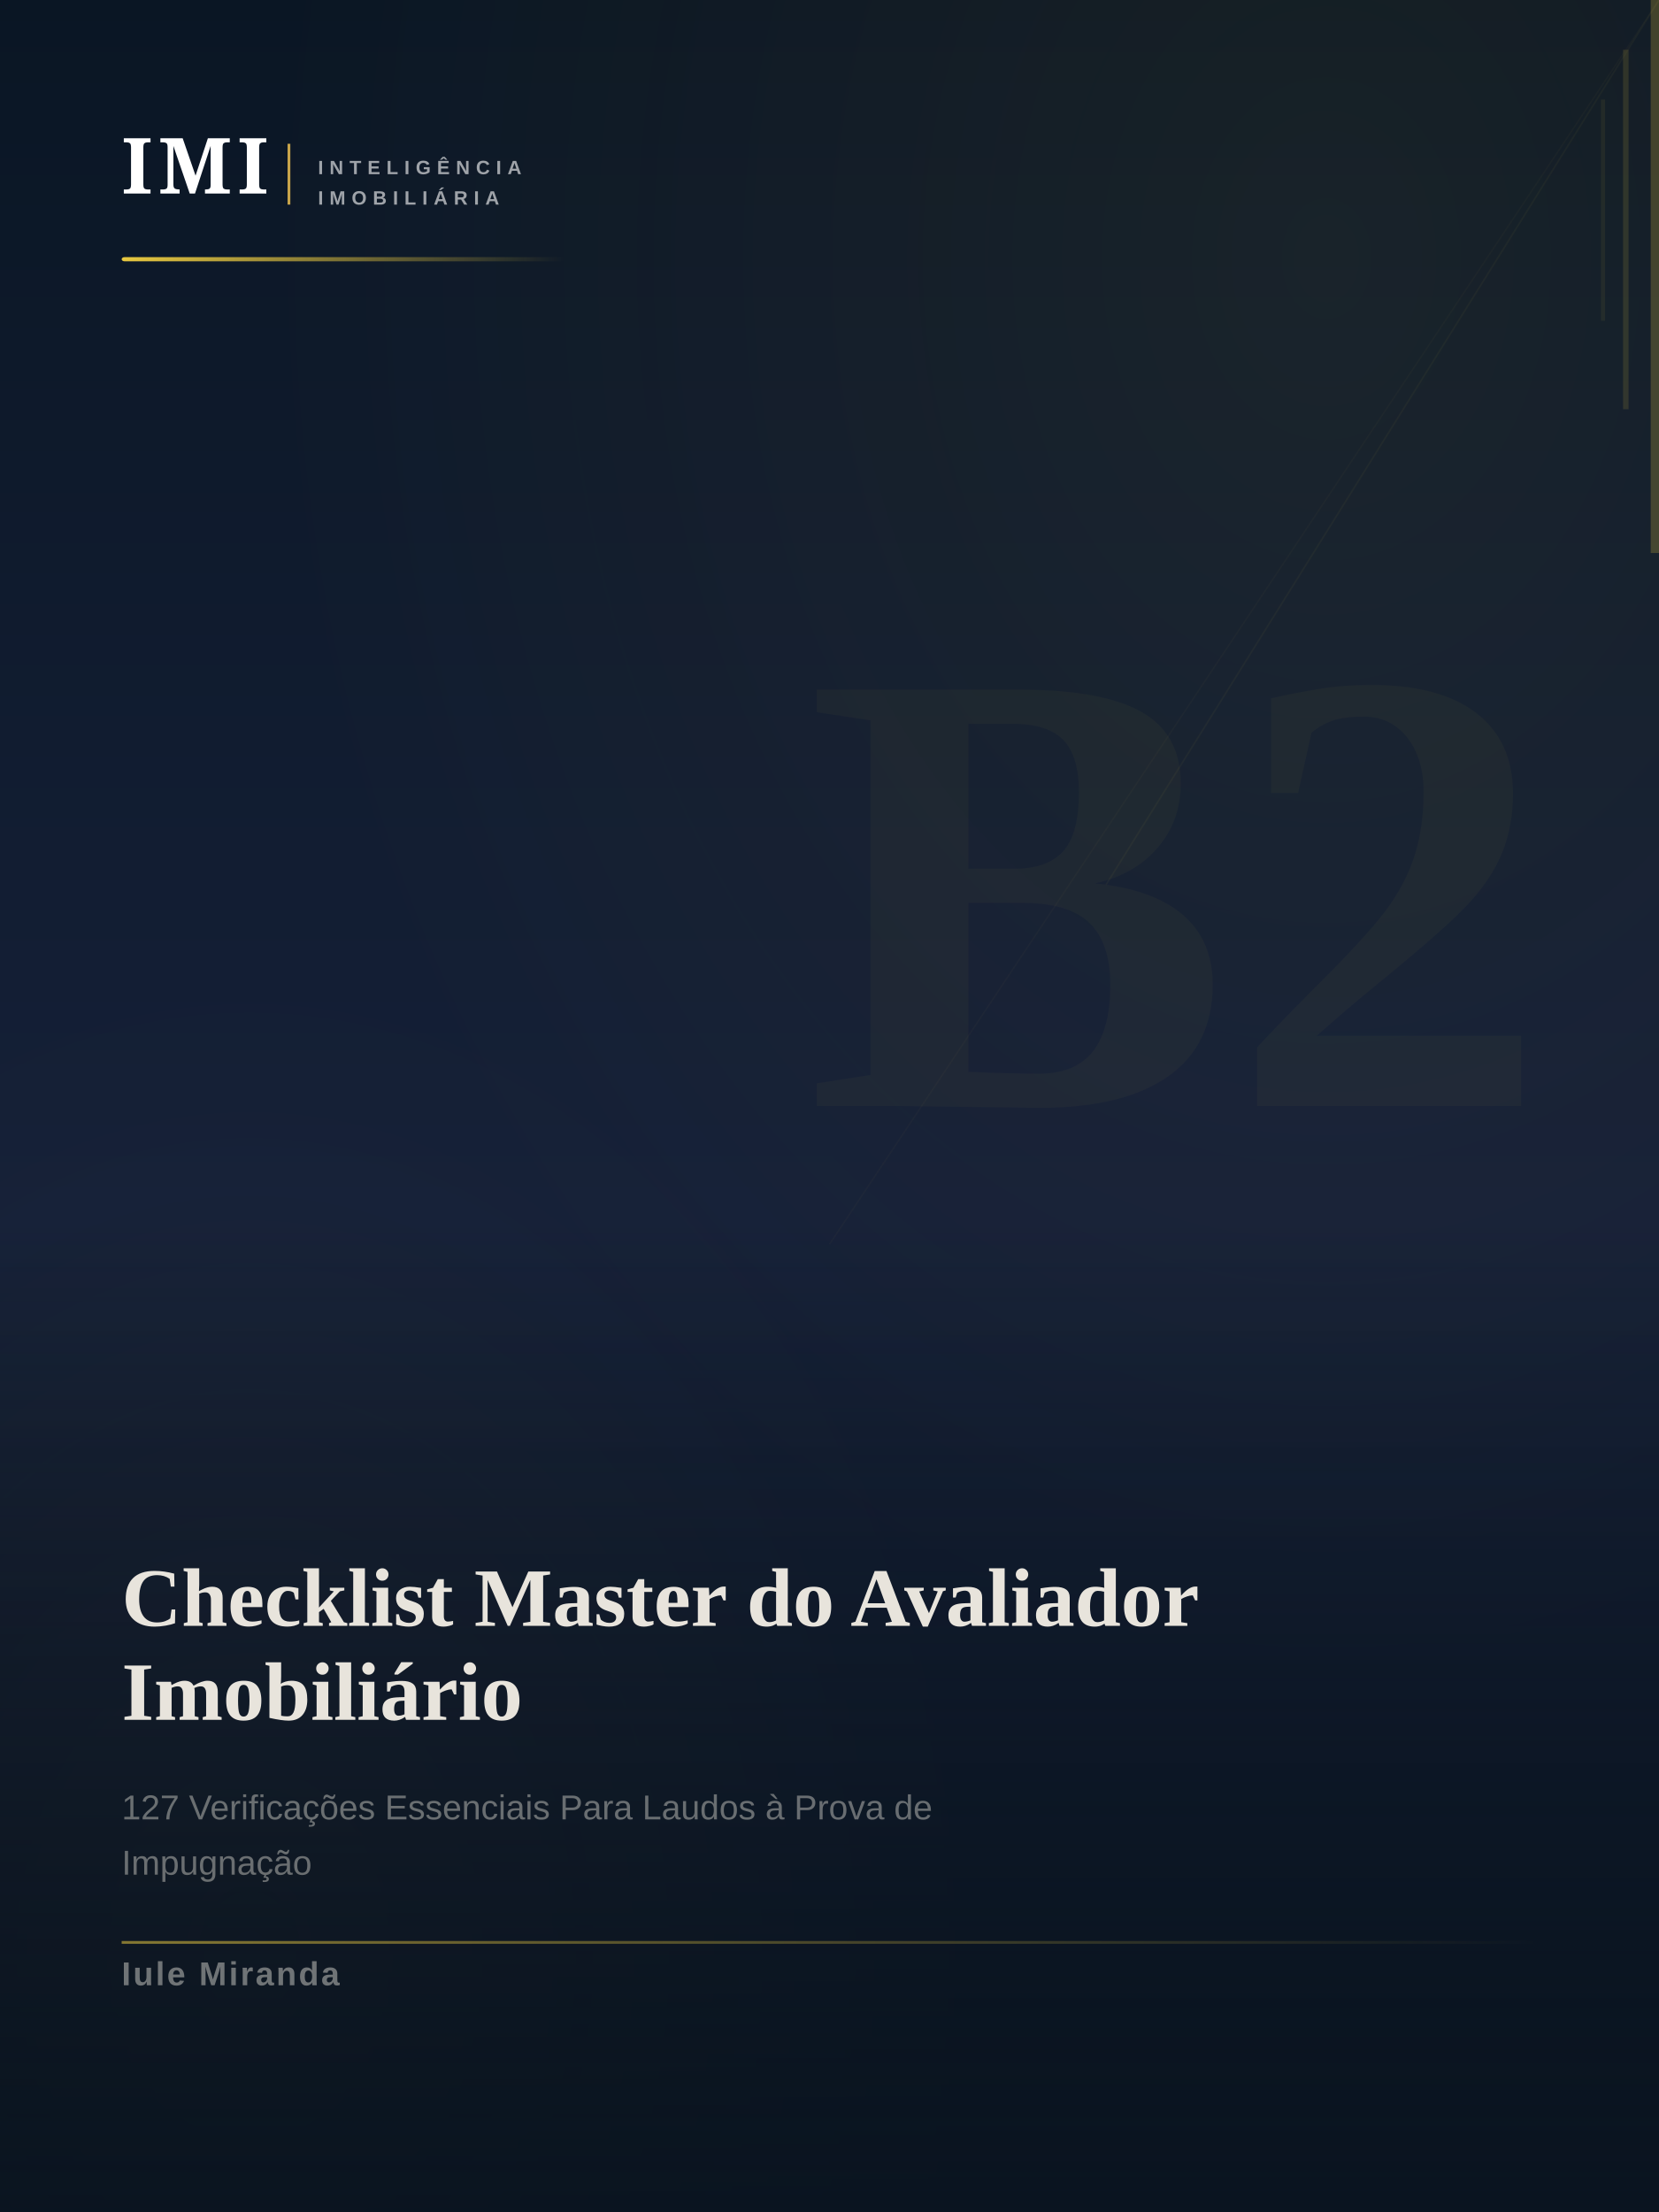
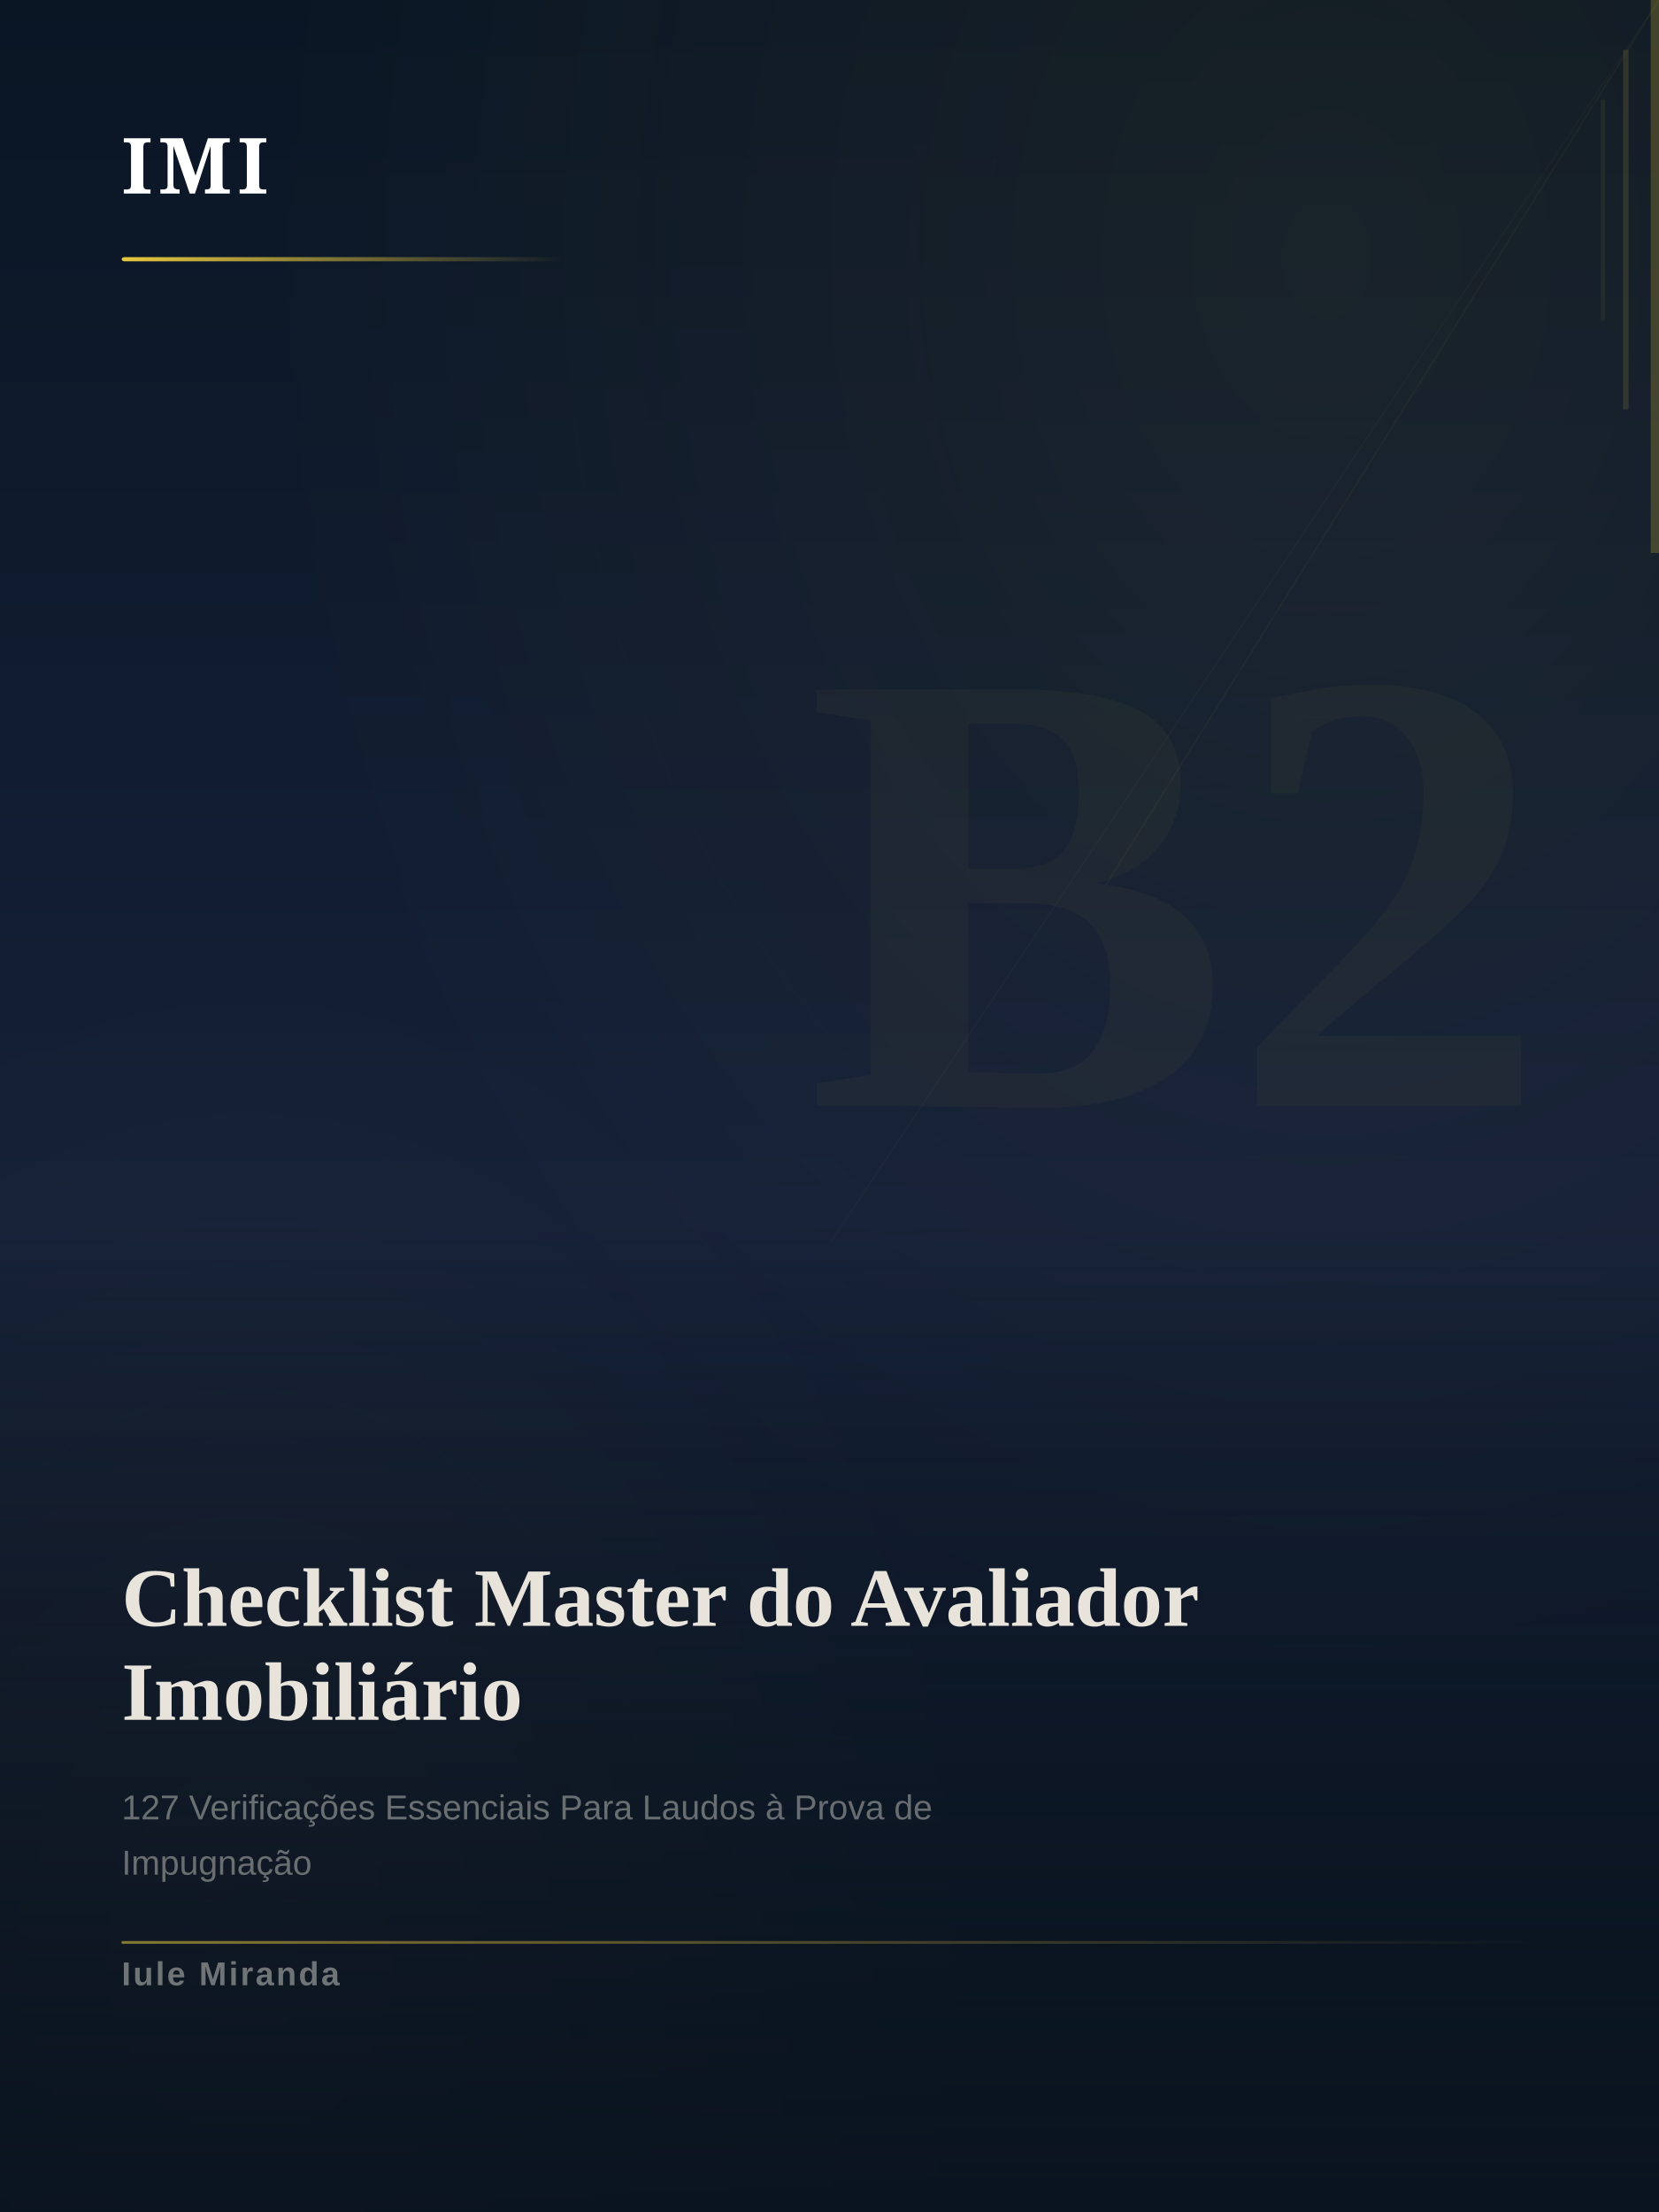
<svg xmlns="http://www.w3.org/2000/svg" width="600" height="800" viewBox="0 0 600 800">
  <defs>
    <linearGradient id="bg_bonus_02_checklist_master_avaliador_imobiliario" x1="0" y1="0" x2="0" y2="1">
      <stop offset="0%" stop-color="#0A1624" />
      <stop offset="55%" stop-color="#152038" />
      <stop offset="100%" stop-color="#0A1420" />
    </linearGradient>
    <linearGradient id="acc_bonus_02_checklist_master_avaliador_imobiliario" x1="0" y1="0" x2="1" y2="0">
      <stop offset="0%" stop-color="#E8C840" />
      <stop offset="100%" stop-color="#E8C840" stop-opacity="0" />
    </linearGradient>
    <linearGradient id="fade_bonus_02_checklist_master_avaliador_imobiliario" x1="0" y1="0.55" x2="0" y2="1">
      <stop offset="0%" stop-color="#0A1420" stop-opacity="0" />
      <stop offset="100%" stop-color="#0A1420" stop-opacity="0.92" />
    </linearGradient>
    <radialGradient id="glow_bonus_02_checklist_master_avaliador_imobiliario" cx="80%" cy="12%" r="65%">
      <stop offset="0%" stop-color="#E8C840" stop-opacity="0.06" />
      <stop offset="100%" stop-color="#E8C840" stop-opacity="0" />
    </radialGradient>
    <radialGradient id="glow2_bonus_02_checklist_master_avaliador_imobiliario" cx="15%" cy="88%" r="45%">
      <stop offset="0%" stop-color="#E8C840" stop-opacity="0.04" />
      <stop offset="100%" stop-color="#E8C840" stop-opacity="0" />
    </radialGradient>
  </defs>
  <rect width="600" height="800" fill="url(#bg_bonus_02_checklist_master_avaliador_imobiliario)" />
  <rect width="600" height="800" fill="url(#glow_bonus_02_checklist_master_avaliador_imobiliario)" />
  <rect width="600" height="800" fill="url(#glow2_bonus_02_checklist_master_avaliador_imobiliario)" />
  <rect x="597" y="0" width="3" height="200" fill="#E8C840" opacity="0.22" />
  <rect x="587" y="18" width="2" height="130" fill="#E8C840" opacity="0.13" />
  <rect x="579" y="36" width="1.5" height="80" fill="#E8C840" opacity="0.07" />
  <line x1="600" y1="0" x2="400" y2="320" stroke="#E8C840" stroke-width="0.6" opacity="0.04" />
  <line x1="600" y1="0" x2="300" y2="450" stroke="#E8C840" stroke-width="0.5" opacity="0.03" />
  <text x="560" y="400" font-family="Georgia, 'Times New Roman', serif" font-size="230" font-weight="700" fill="#E8C840" opacity="0.038" text-anchor="end" dominant-baseline="auto">B2</text>
  <text x="44" y="70" font-family="'Playfair Display', 'Cormorant Garamond', Georgia, serif" font-size="28" font-weight="700" fill="#FFFFFF" letter-spacing="2" xml:space="preserve">IMI</text>
-   <rect x="104" y="52" width="1" height="22" fill="#C8A44A" />
-   <text x="115" y="63" font-family="'Geist Sans', Arial, Helvetica, sans-serif" font-size="7" font-weight="600" fill="#FFFFFF" fill-opacity="0.60" letter-spacing="2.2" xml:space="preserve">INTELIGÊNCIA</text>
-   <text x="115" y="74" font-family="'Geist Sans', Arial, Helvetica, sans-serif" font-size="7" font-weight="600" fill="#FFFFFF" fill-opacity="0.60" letter-spacing="2.2" xml:space="preserve">IMOBILIÁRIA</text>
  <rect x="44" y="93" width="160" height="1.5" fill="url(#acc_bonus_02_checklist_master_avaliador_imobiliario)" rx="1" />
  <rect width="600" height="800" fill="url(#fade_bonus_02_checklist_master_avaliador_imobiliario)" />
  <text x="44" y="588" font-family="Georgia, 'Times New Roman', serif" font-size="30" font-weight="700" fill="#E8E4DC" xml:space="preserve">Checklist Master do Avaliador</text>
  <text x="44" y="622" font-family="Georgia, 'Times New Roman', serif" font-size="30" font-weight="700" fill="#E8E4DC" xml:space="preserve">Imobiliário</text>
  <text x="44" y="658" font-family="Arial, Helvetica, sans-serif" font-size="12.5" fill="#E8E4DC" fill-opacity="0.42" xml:space="preserve">127 Verificações Essenciais Para Laudos à Prova de</text>
  <text x="44" y="678" font-family="Arial, Helvetica, sans-serif" font-size="12.5" fill="#E8E4DC" fill-opacity="0.42" xml:space="preserve">Impugnação</text>
  <rect x="44" y="702" width="512" height="1" fill="url(#acc_bonus_02_checklist_master_avaliador_imobiliario)" opacity="0.55" />
  <text x="44" y="718" font-family="Arial, Helvetica, sans-serif" font-size="12" font-weight="600" fill="#E8E4DC" fill-opacity="0.45" letter-spacing="0.8" xml:space="preserve">Iule Miranda</text>
</svg>
